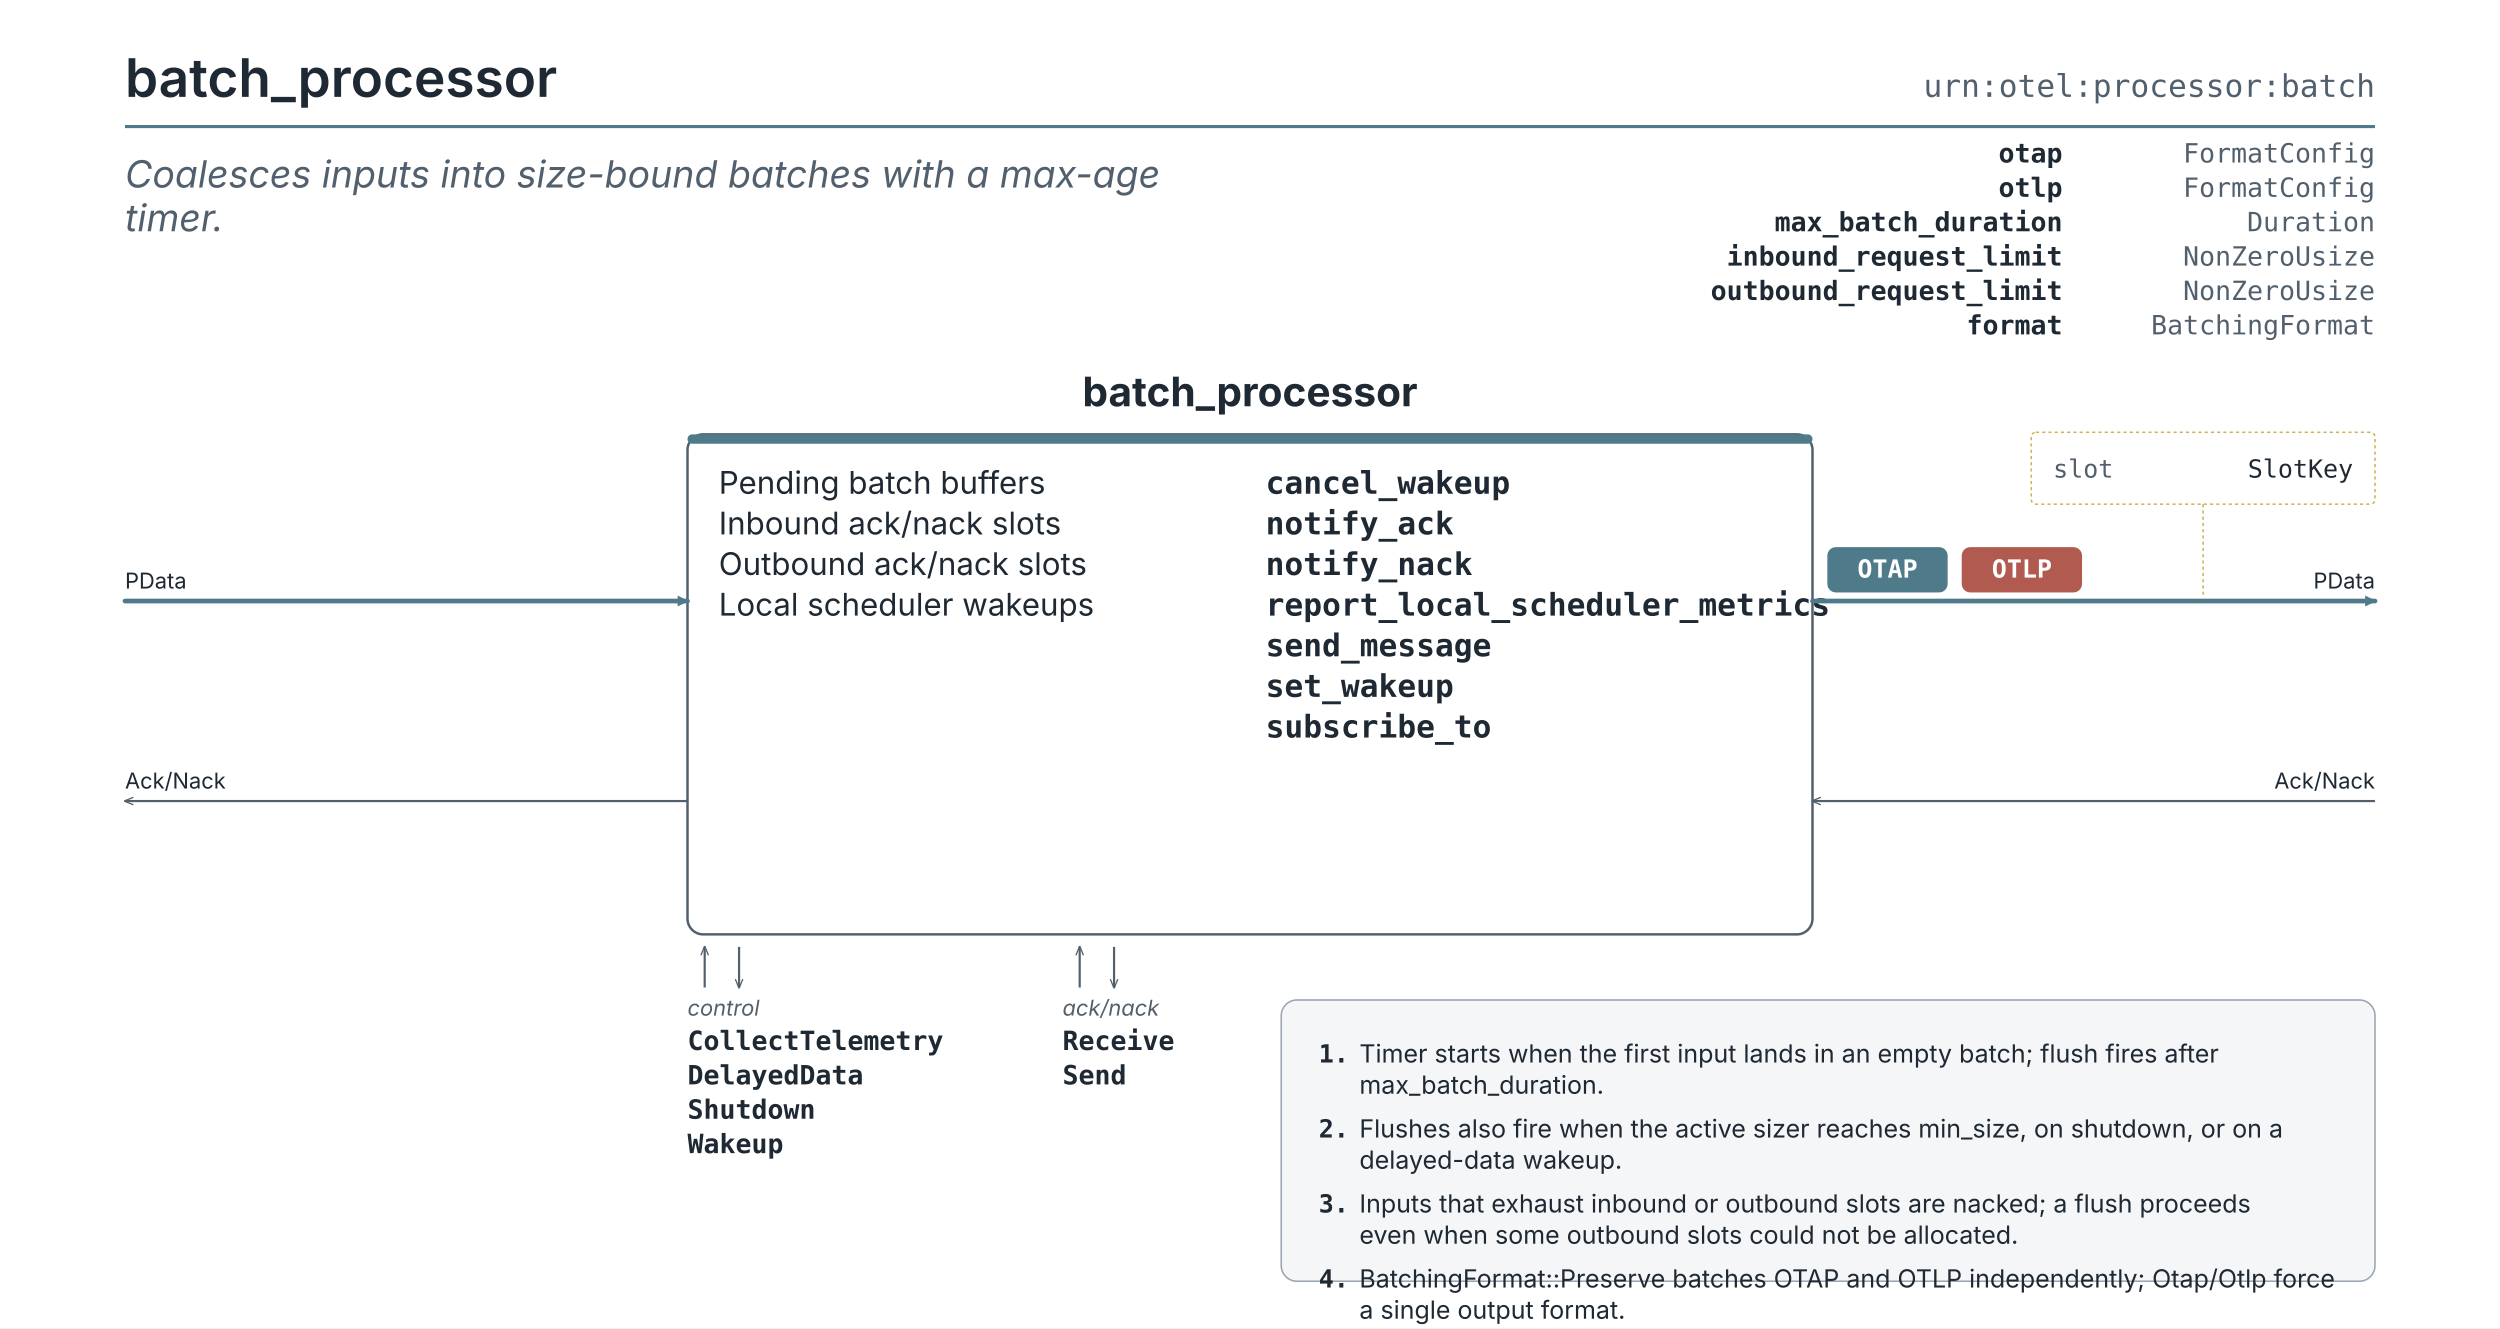
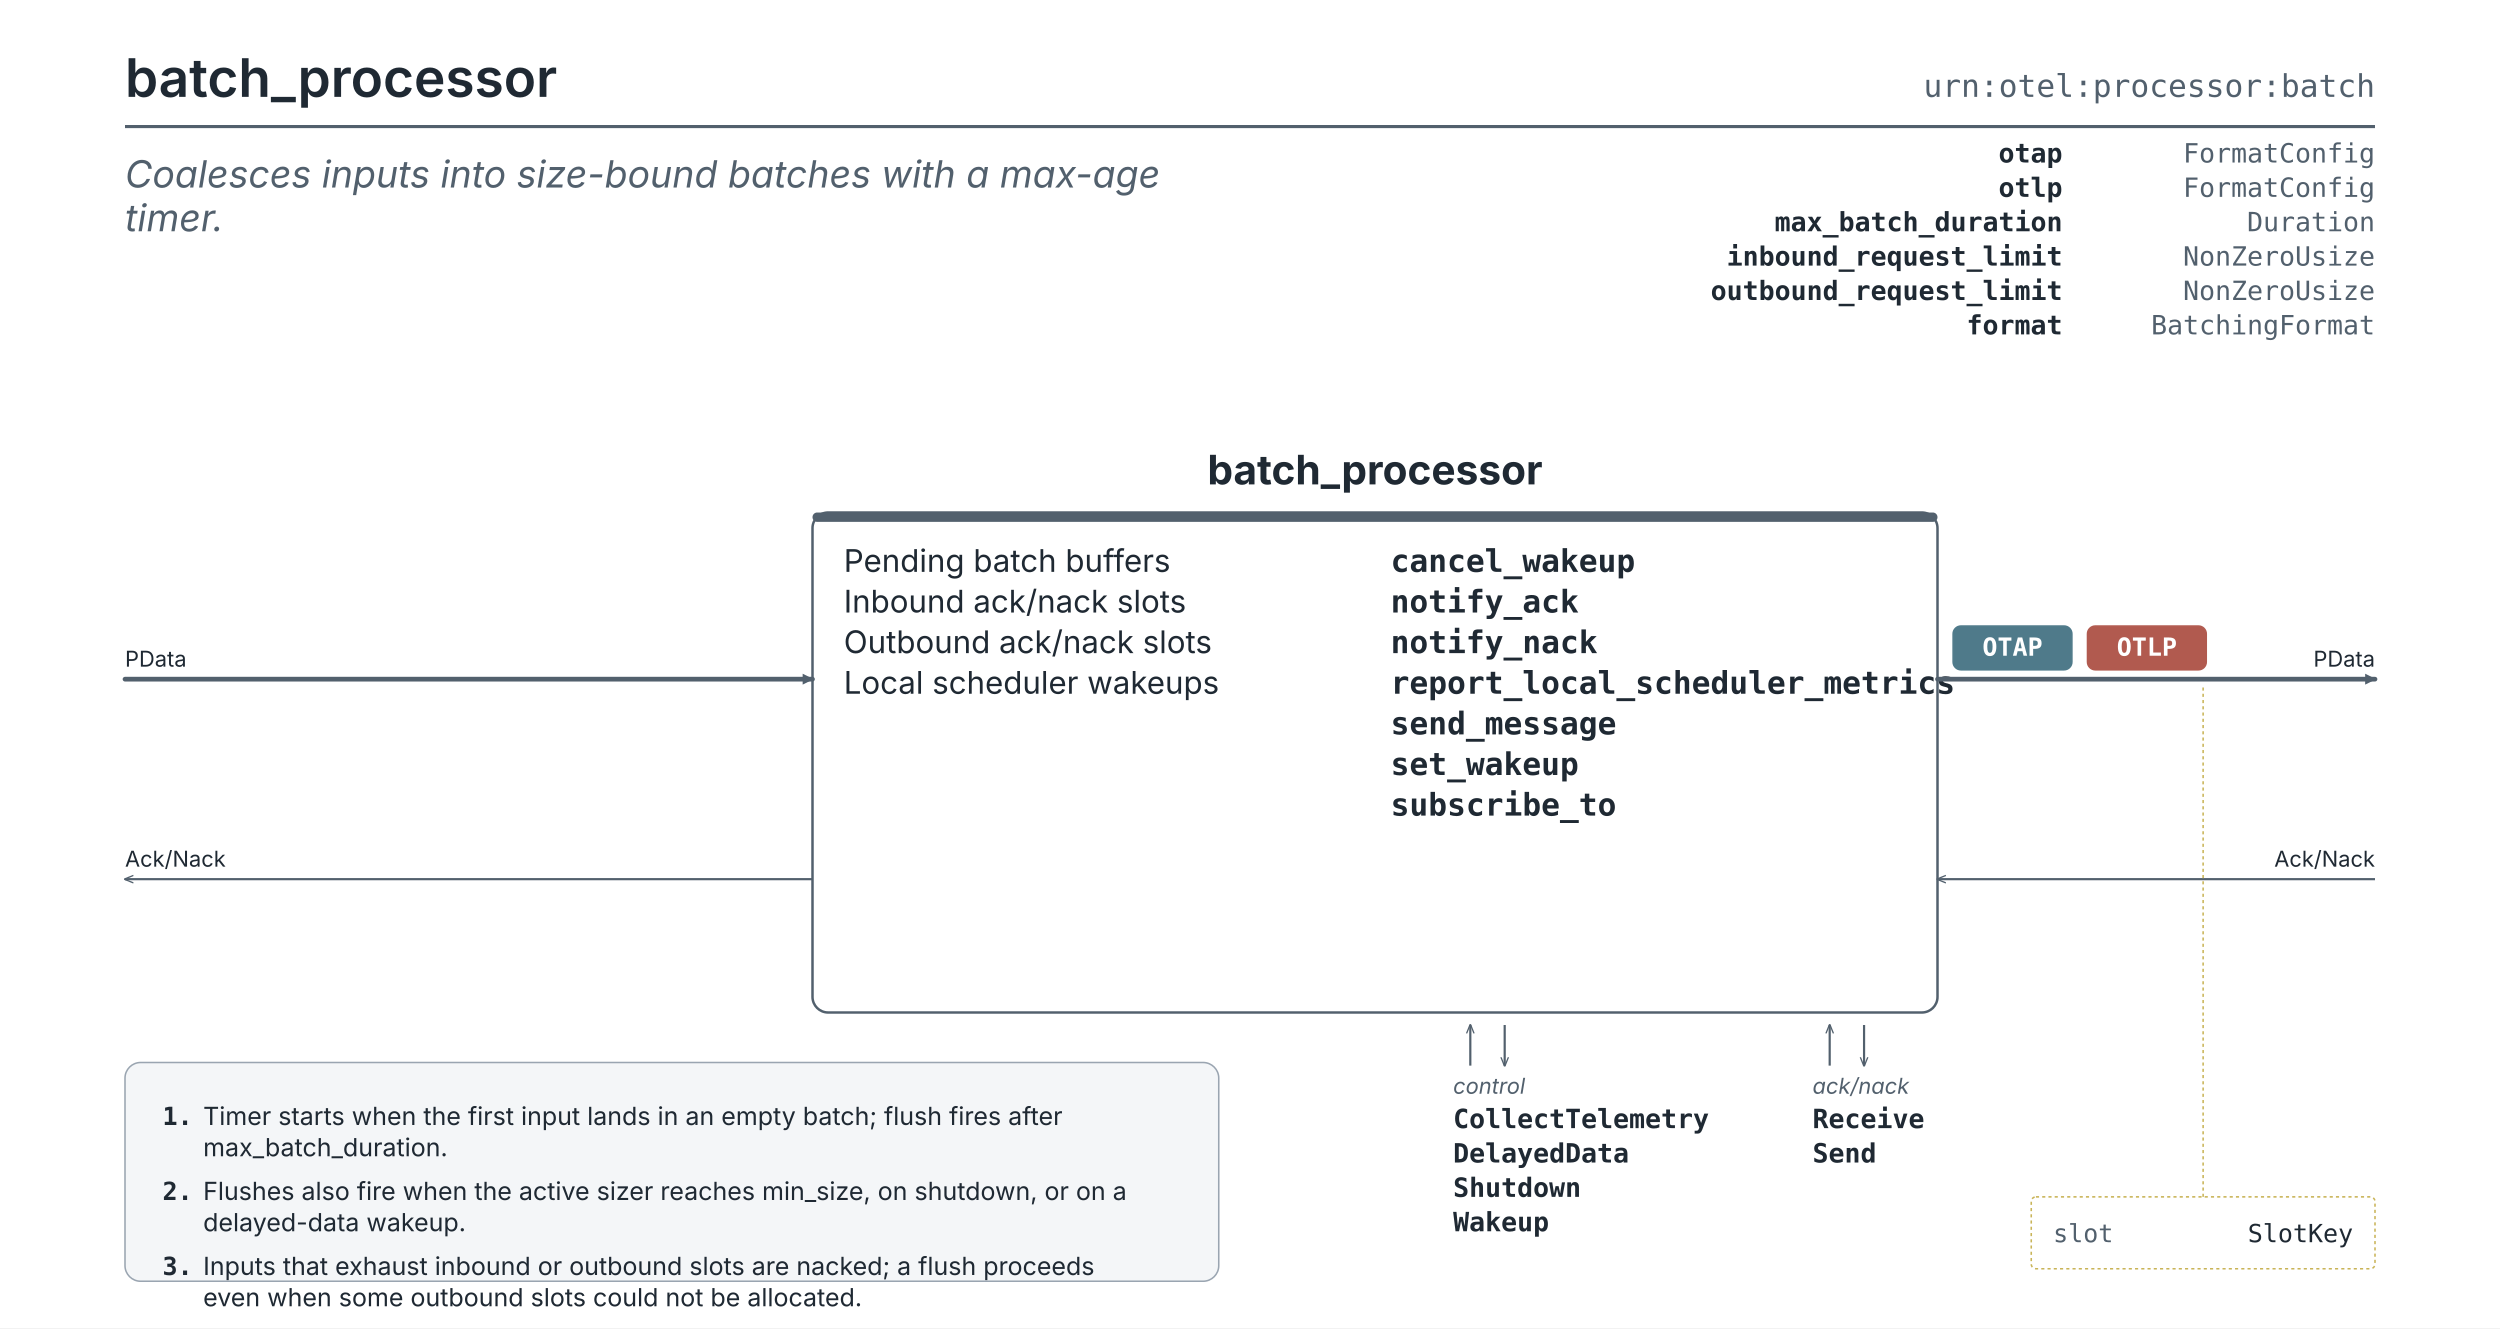
<svg xmlns="http://www.w3.org/2000/svg" width="1600" height="850" viewBox="0 0 1600 850" font-family="Inter, 'Helvetica Neue', Arial, sans-serif">
  <rect width="1600" height="850" fill="#ffffff" />
  <defs>
    <marker id="ah-pdata" viewBox="0 0 10 10" refX="9" refY="5" markerWidth="7" markerHeight="7" orient="auto-start-reverse" markerUnits="userSpaceOnUse">
      <path d="M0,0 L10,5 L0,10 z" fill="context-stroke" />
    </marker>
    <marker id="ah-ctrl" viewBox="0 0 10 10" refX="9" refY="5" markerWidth="6" markerHeight="6" orient="auto-start-reverse" markerUnits="userSpaceOnUse">
      <path d="M0,1 L10,5 L0,9" fill="none" stroke="context-stroke" stroke-width="1.4" />
    </marker>
  </defs>
-   <rect x="80" y="80" width="1440" height="2" fill="#4f7a8a" />
+   <rect x="80" y="80" width="1440" height="2" fill="#52606d" />
  <text x="80" y="62" font-size="34" font-weight="600" fill="#1f2933">batch_processor</text>
  <text x="1520" y="62" font-size="20" font-family="'JetBrains Mono', Menlo, Consolas, monospace" fill="#52606d" text-anchor="end">urn:otel:processor:batch</text>
  <text x="80" y="120" font-size="24" font-style="italic" fill="#52606d">
    <tspan x="80" dy="0">Coalesces inputs into size-bound batches with a max-age</tspan>
    <tspan x="80" dy="28">timer.</tspan>
  </text>
  <text x="1320" y="104" text-anchor="end" font-size="17" font-weight="700" font-family="'JetBrains Mono', Menlo, Consolas, monospace" fill="#1f2933">otap</text>
  <text x="1520" y="104" text-anchor="end" font-size="17" font-family="'JetBrains Mono', Menlo, Consolas, monospace" fill="#52606d">FormatConfig</text>
  <text x="1320" y="126" text-anchor="end" font-size="17" font-weight="700" font-family="'JetBrains Mono', Menlo, Consolas, monospace" fill="#1f2933">otlp</text>
  <text x="1520" y="126" text-anchor="end" font-size="17" font-family="'JetBrains Mono', Menlo, Consolas, monospace" fill="#52606d">FormatConfig</text>
  <text x="1320" y="148" text-anchor="end" font-size="17" font-weight="700" font-family="'JetBrains Mono', Menlo, Consolas, monospace" fill="#1f2933">max_batch_duration</text>
  <text x="1520" y="148" text-anchor="end" font-size="17" font-family="'JetBrains Mono', Menlo, Consolas, monospace" fill="#52606d">Duration</text>
  <text x="1320" y="170" text-anchor="end" font-size="17" font-weight="700" font-family="'JetBrains Mono', Menlo, Consolas, monospace" fill="#1f2933">inbound_request_limit</text>
  <text x="1520" y="170" text-anchor="end" font-size="17" font-family="'JetBrains Mono', Menlo, Consolas, monospace" fill="#52606d">NonZeroUsize</text>
  <text x="1320" y="192" text-anchor="end" font-size="17" font-weight="700" font-family="'JetBrains Mono', Menlo, Consolas, monospace" fill="#1f2933">outbound_request_limit</text>
  <text x="1520" y="192" text-anchor="end" font-size="17" font-family="'JetBrains Mono', Menlo, Consolas, monospace" fill="#52606d">NonZeroUsize</text>
  <text x="1320" y="214" text-anchor="end" font-size="17" font-weight="700" font-family="'JetBrains Mono', Menlo, Consolas, monospace" fill="#1f2933">format</text>
  <text x="1520" y="214" text-anchor="end" font-size="17" font-family="'JetBrains Mono', Menlo, Consolas, monospace" fill="#52606d">BatchingFormat</text>
-   <text x="800.0" y="260" text-anchor="middle" font-size="26" font-weight="700" fill="#1f2933">batch_processor</text>
+   <text x="880.0" y="310" text-anchor="middle" font-size="26" font-weight="700" fill="#1f2933">batch_processor</text>
  <g>
-     <rect x="440.0" y="278" width="720" height="320" rx="10" ry="10" fill="white" stroke="#52606d" stroke-width="1.6" />
-     <rect x="440.0" y="278" width="720" height="6" rx="3" ry="3" fill="#4f7a8a" />
-     <text x="800.0" y="306" text-anchor="middle" font-size="26" font-weight="600" fill="#1f2933" />
+     <rect x="520.0" y="328" width="720" height="320" rx="10" ry="10" fill="white" stroke="#52606d" stroke-width="1.6" />
+     <rect x="520.0" y="328" width="720" height="6" rx="3" ry="3" fill="#52606d" />
+     <text x="880.0" y="356" text-anchor="middle" font-size="26" font-weight="600" fill="#1f2933" />
  </g>
-   <text x="460.0" y="316" font-size="20" fill="#1f2933">Pending batch buffers</text>
-   <text x="460.0" y="342" font-size="20" fill="#1f2933">Inbound ack/nack slots</text>
-   <text x="460.0" y="368" font-size="20" fill="#1f2933">Outbound ack/nack slots</text>
-   <text x="460.0" y="394" font-size="20" fill="#1f2933">Local scheduler wakeups</text>
-   <text x="810.0" y="316" font-size="20" font-weight="700" font-family="'JetBrains Mono', Menlo, Consolas, monospace" fill="#1f2933">cancel_wakeup</text>
-   <text x="810.0" y="342" font-size="20" font-weight="700" font-family="'JetBrains Mono', Menlo, Consolas, monospace" fill="#1f2933">notify_ack</text>
-   <text x="810.0" y="368" font-size="20" font-weight="700" font-family="'JetBrains Mono', Menlo, Consolas, monospace" fill="#1f2933">notify_nack</text>
-   <text x="810.0" y="394" font-size="20" font-weight="700" font-family="'JetBrains Mono', Menlo, Consolas, monospace" fill="#1f2933">report_local_scheduler_metrics</text>
-   <text x="810.0" y="420" font-size="20" font-weight="700" font-family="'JetBrains Mono', Menlo, Consolas, monospace" fill="#1f2933">send_message</text>
-   <text x="810.0" y="446" font-size="20" font-weight="700" font-family="'JetBrains Mono', Menlo, Consolas, monospace" fill="#1f2933">set_wakeup</text>
-   <text x="810.0" y="472" font-size="20" font-weight="700" font-family="'JetBrains Mono', Menlo, Consolas, monospace" fill="#1f2933">subscribe_to</text>
-   <line x1="80" y1="384.667" x2="440.0" y2="384.667" stroke="#4f7a8a" stroke-width="3.0" stroke-linecap="round" marker-end="url(#ah-pdata)" />
-   <line x1="1160.0" y1="384.667" x2="1520" y2="384.667" stroke="#4f7a8a" stroke-width="3.0" stroke-linecap="round" marker-end="url(#ah-pdata)" />
+   <text x="540.0" y="366" font-size="20" fill="#1f2933">Pending batch buffers</text>
+   <text x="540.0" y="392" font-size="20" fill="#1f2933">Inbound ack/nack slots</text>
+   <text x="540.0" y="418" font-size="20" fill="#1f2933">Outbound ack/nack slots</text>
+   <text x="540.0" y="444" font-size="20" fill="#1f2933">Local scheduler wakeups</text>
+   <text x="890.0" y="366" font-size="20" font-weight="700" font-family="'JetBrains Mono', Menlo, Consolas, monospace" fill="#1f2933">cancel_wakeup</text>
+   <text x="890.0" y="392" font-size="20" font-weight="700" font-family="'JetBrains Mono', Menlo, Consolas, monospace" fill="#1f2933">notify_ack</text>
+   <text x="890.0" y="418" font-size="20" font-weight="700" font-family="'JetBrains Mono', Menlo, Consolas, monospace" fill="#1f2933">notify_nack</text>
+   <text x="890.0" y="444" font-size="20" font-weight="700" font-family="'JetBrains Mono', Menlo, Consolas, monospace" fill="#1f2933">report_local_scheduler_metrics</text>
+   <text x="890.0" y="470" font-size="20" font-weight="700" font-family="'JetBrains Mono', Menlo, Consolas, monospace" fill="#1f2933">send_message</text>
+   <text x="890.0" y="496" font-size="20" font-weight="700" font-family="'JetBrains Mono', Menlo, Consolas, monospace" fill="#1f2933">set_wakeup</text>
+   <text x="890.0" y="522" font-size="20" font-weight="700" font-family="'JetBrains Mono', Menlo, Consolas, monospace" fill="#1f2933">subscribe_to</text>
+   <line x1="80" y1="434.667" x2="520.0" y2="434.667" stroke="#52606d" stroke-width="3.0" stroke-linecap="round" marker-end="url(#ah-pdata)" />
+   <line x1="1240.0" y1="434.667" x2="1520" y2="434.667" stroke="#52606d" stroke-width="3.0" stroke-linecap="round" marker-end="url(#ah-pdata)" />
  <g>
-     <rect x="1170.0" y="350.667" width="76" height="28" rx="5" ry="5" fill="#4f7a8a" stroke="#4f7a8a" />
-     <text x="1208.0" y="369.667" text-anchor="middle" font-size="16" font-weight="700" font-family="'JetBrains Mono', Menlo, Consolas, monospace" fill="white">OTAP</text>
+     <rect x="1250.0" y="400.667" width="76" height="28" rx="5" ry="5" fill="#4f7a8a" stroke="#4f7a8a" />
+     <text x="1288.0" y="419.667" text-anchor="middle" font-size="16" font-weight="700" font-family="'JetBrains Mono', Menlo, Consolas, monospace" fill="white">OTAP</text>
  </g>
  <g>
-     <rect x="1256.0" y="350.667" width="76" height="28" rx="5" ry="5" fill="#b15a4f" stroke="#b15a4f" />
-     <text x="1294.0" y="369.667" text-anchor="middle" font-size="16" font-weight="700" font-family="'JetBrains Mono', Menlo, Consolas, monospace" fill="white">OTLP</text>
+     <rect x="1336.0" y="400.667" width="76" height="28" rx="5" ry="5" fill="#b15a4f" stroke="#b15a4f" />
+     <text x="1374.0" y="419.667" text-anchor="middle" font-size="16" font-weight="700" font-family="'JetBrains Mono', Menlo, Consolas, monospace" fill="white">OTLP</text>
  </g>
-   <line x1="1520" y1="512.667" x2="1160.0" y2="512.667" stroke="#52606d" stroke-width="1.4" marker-end="url(#ah-ctrl)" />
-   <line x1="440.0" y1="512.667" x2="80" y2="512.667" stroke="#52606d" stroke-width="1.4" marker-end="url(#ah-ctrl)" />
-   <text x="80" y="376.667" text-anchor="start" font-size="14" fill="#1f2933">PData</text>
-   <text x="80" y="504.667" text-anchor="start" font-size="14" fill="#1f2933">Ack/Nack</text>
-   <text x="1520" y="376.667" text-anchor="end" font-size="14" fill="#1f2933">PData</text>
-   <text x="1520" y="504.667" text-anchor="end" font-size="14" fill="#1f2933">Ack/Nack</text>
-   <rect x="1300.0" y="276.667" width="220" height="46" rx="3" ry="3" fill="white" stroke="#c9b458" stroke-width="1" stroke-dasharray="2,2" />
-   <text x="1314.0" y="305.667" font-size="16" font-family="'JetBrains Mono', Menlo, Consolas, monospace" fill="#52606d">slot</text>
-   <text x="1506.0" y="305.667" text-anchor="end" font-size="16" font-family="'JetBrains Mono', Menlo, Consolas, monospace" fill="#1f2933">SlotKey</text>
-   <line x1="1410.0" y1="322.667" x2="1410.0" y2="380.667" stroke="#c9b458" stroke-width="1" stroke-dasharray="2,2" />
-   <line x1="451.0" y1="632" x2="451.0" y2="606" stroke="#52606d" stroke-width="1.4" marker-end="url(#ah-ctrl)" />
-   <line x1="473.0" y1="606" x2="473.0" y2="632" stroke="#52606d" stroke-width="1.4" marker-end="url(#ah-ctrl)" />
-   <text x="440.0" y="650" font-size="14" font-style="italic" fill="#52606d">control</text>
-   <text x="440.0" y="672" font-size="17" font-weight="700" font-family="'JetBrains Mono', Menlo, Consolas, monospace" fill="#1f2933">CollectTelemetry</text>
-   <text x="440.0" y="694" font-size="17" font-weight="700" font-family="'JetBrains Mono', Menlo, Consolas, monospace" fill="#1f2933">DelayedData</text>
-   <text x="440.0" y="716" font-size="17" font-weight="700" font-family="'JetBrains Mono', Menlo, Consolas, monospace" fill="#1f2933">Shutdown</text>
-   <text x="440.0" y="738" font-size="17" font-weight="700" font-family="'JetBrains Mono', Menlo, Consolas, monospace" fill="#1f2933">Wakeup</text>
-   <line x1="691.0" y1="632" x2="691.0" y2="606" stroke="#52606d" stroke-width="1.4" marker-end="url(#ah-ctrl)" />
-   <line x1="713.0" y1="606" x2="713.0" y2="632" stroke="#52606d" stroke-width="1.4" marker-end="url(#ah-ctrl)" />
-   <text x="680.0" y="650" font-size="14" font-style="italic" fill="#52606d">ack/nack</text>
-   <text x="680.0" y="672" font-size="17" font-weight="700" font-family="'JetBrains Mono', Menlo, Consolas, monospace" fill="#1f2933">Receive</text>
-   <text x="680.0" y="694" font-size="17" font-weight="700" font-family="'JetBrains Mono', Menlo, Consolas, monospace" fill="#1f2933">Send</text>
-   <rect x="820" y="640" width="700" height="180" rx="10" ry="10" fill="#f4f6f8" stroke="#9aa5b1" stroke-width="1" />
-   <text x="844" y="680" font-size="16" font-weight="700" font-family="'JetBrains Mono', Menlo, Consolas, monospace" fill="#1f2933">1.</text>
-   <text x="870" y="680" font-size="16" fill="#1f2933">Timer starts when the first input lands in an empty batch; flush fires after</text>
-   <text x="870" y="700" font-size="16" fill="#1f2933">max_batch_duration.</text>
-   <text x="844" y="728" font-size="16" font-weight="700" font-family="'JetBrains Mono', Menlo, Consolas, monospace" fill="#1f2933">2.</text>
-   <text x="870" y="728" font-size="16" fill="#1f2933">Flushes also fire when the active sizer reaches min_size, on shutdown, or on a</text>
-   <text x="870" y="748" font-size="16" fill="#1f2933">delayed-data wakeup.</text>
-   <text x="844" y="776" font-size="16" font-weight="700" font-family="'JetBrains Mono', Menlo, Consolas, monospace" fill="#1f2933">3.</text>
-   <text x="870" y="776" font-size="16" fill="#1f2933">Inputs that exhaust inbound or outbound slots are nacked; a flush proceeds</text>
-   <text x="870" y="796" font-size="16" fill="#1f2933">even when some outbound slots could not be allocated.</text>
-   <text x="844" y="824" font-size="16" font-weight="700" font-family="'JetBrains Mono', Menlo, Consolas, monospace" fill="#1f2933">4.</text>
-   <text x="870" y="824" font-size="16" fill="#1f2933">BatchingFormat::Preserve batches OTAP and OTLP independently; Otap/Otlp force</text>
-   <text x="870" y="844" font-size="16" fill="#1f2933">a single output format.</text>
+   <line x1="1520" y1="562.667" x2="1240.0" y2="562.667" stroke="#52606d" stroke-width="1.4" marker-end="url(#ah-ctrl)" />
+   <line x1="520.0" y1="562.667" x2="80" y2="562.667" stroke="#52606d" stroke-width="1.4" marker-end="url(#ah-ctrl)" />
+   <text x="80" y="426.667" text-anchor="start" font-size="14" fill="#1f2933">PData</text>
+   <text x="80" y="554.667" text-anchor="start" font-size="14" fill="#1f2933">Ack/Nack</text>
+   <text x="1520" y="426.667" text-anchor="end" font-size="14" fill="#1f2933">PData</text>
+   <text x="1520" y="554.667" text-anchor="end" font-size="14" fill="#1f2933">Ack/Nack</text>
+   <rect x="1300.0" y="766.0" width="220" height="46" rx="3" ry="3" fill="white" stroke="#c9b458" stroke-width="1" stroke-dasharray="2,2" />
+   <text x="1314.0" y="795.0" font-size="16" font-family="'JetBrains Mono', Menlo, Consolas, monospace" fill="#52606d">slot</text>
+   <text x="1506.0" y="795.0" text-anchor="end" font-size="16" font-family="'JetBrains Mono', Menlo, Consolas, monospace" fill="#1f2933">SlotKey</text>
+   <line x1="1410.0" y1="766.0" x2="1410.0" y2="438.667" stroke="#c9b458" stroke-width="1" stroke-dasharray="2,2" />
+   <line x1="941.0" y1="682" x2="941.0" y2="656" stroke="#52606d" stroke-width="1.4" marker-end="url(#ah-ctrl)" />
+   <line x1="963.0" y1="656" x2="963.0" y2="682" stroke="#52606d" stroke-width="1.4" marker-end="url(#ah-ctrl)" />
+   <text x="930.0" y="700" font-size="14" font-style="italic" fill="#52606d">control</text>
+   <text x="930.0" y="722" font-size="17" font-weight="700" font-family="'JetBrains Mono', Menlo, Consolas, monospace" fill="#1f2933">CollectTelemetry</text>
+   <text x="930.0" y="744" font-size="17" font-weight="700" font-family="'JetBrains Mono', Menlo, Consolas, monospace" fill="#1f2933">DelayedData</text>
+   <text x="930.0" y="766" font-size="17" font-weight="700" font-family="'JetBrains Mono', Menlo, Consolas, monospace" fill="#1f2933">Shutdown</text>
+   <text x="930.0" y="788" font-size="17" font-weight="700" font-family="'JetBrains Mono', Menlo, Consolas, monospace" fill="#1f2933">Wakeup</text>
+   <line x1="1171.0" y1="682" x2="1171.0" y2="656" stroke="#52606d" stroke-width="1.4" marker-end="url(#ah-ctrl)" />
+   <line x1="1193.0" y1="656" x2="1193.0" y2="682" stroke="#52606d" stroke-width="1.4" marker-end="url(#ah-ctrl)" />
+   <text x="1160.0" y="700" font-size="14" font-style="italic" fill="#52606d">ack/nack</text>
+   <text x="1160.0" y="722" font-size="17" font-weight="700" font-family="'JetBrains Mono', Menlo, Consolas, monospace" fill="#1f2933">Receive</text>
+   <text x="1160.0" y="744" font-size="17" font-weight="700" font-family="'JetBrains Mono', Menlo, Consolas, monospace" fill="#1f2933">Send</text>
+   <rect x="80" y="680" width="700" height="140" rx="10" ry="10" fill="#f4f6f8" stroke="#9aa5b1" stroke-width="1" />
+   <text x="104" y="720" font-size="16" font-weight="700" font-family="'JetBrains Mono', Menlo, Consolas, monospace" fill="#1f2933">1.</text>
+   <text x="130" y="720" font-size="16" fill="#1f2933">Timer starts when the first input lands in an empty batch; flush fires after</text>
+   <text x="130" y="740" font-size="16" fill="#1f2933">max_batch_duration.</text>
+   <text x="104" y="768" font-size="16" font-weight="700" font-family="'JetBrains Mono', Menlo, Consolas, monospace" fill="#1f2933">2.</text>
+   <text x="130" y="768" font-size="16" fill="#1f2933">Flushes also fire when the active sizer reaches min_size, on shutdown, or on a</text>
+   <text x="130" y="788" font-size="16" fill="#1f2933">delayed-data wakeup.</text>
+   <text x="104" y="816" font-size="16" font-weight="700" font-family="'JetBrains Mono', Menlo, Consolas, monospace" fill="#1f2933">3.</text>
+   <text x="130" y="816" font-size="16" fill="#1f2933">Inputs that exhaust inbound or outbound slots are nacked; a flush proceeds</text>
+   <text x="130" y="836" font-size="16" fill="#1f2933">even when some outbound slots could not be allocated.</text>
+   <text x="104" y="864" font-size="16" font-weight="700" font-family="'JetBrains Mono', Menlo, Consolas, monospace" fill="#1f2933">4.</text>
+   <text x="130" y="864" font-size="16" fill="#1f2933">BatchingFormat::Preserve batches OTAP and OTLP independently; Otap/Otlp force</text>
+   <text x="130" y="884" font-size="16" fill="#1f2933">a single output format.</text>
</svg>
